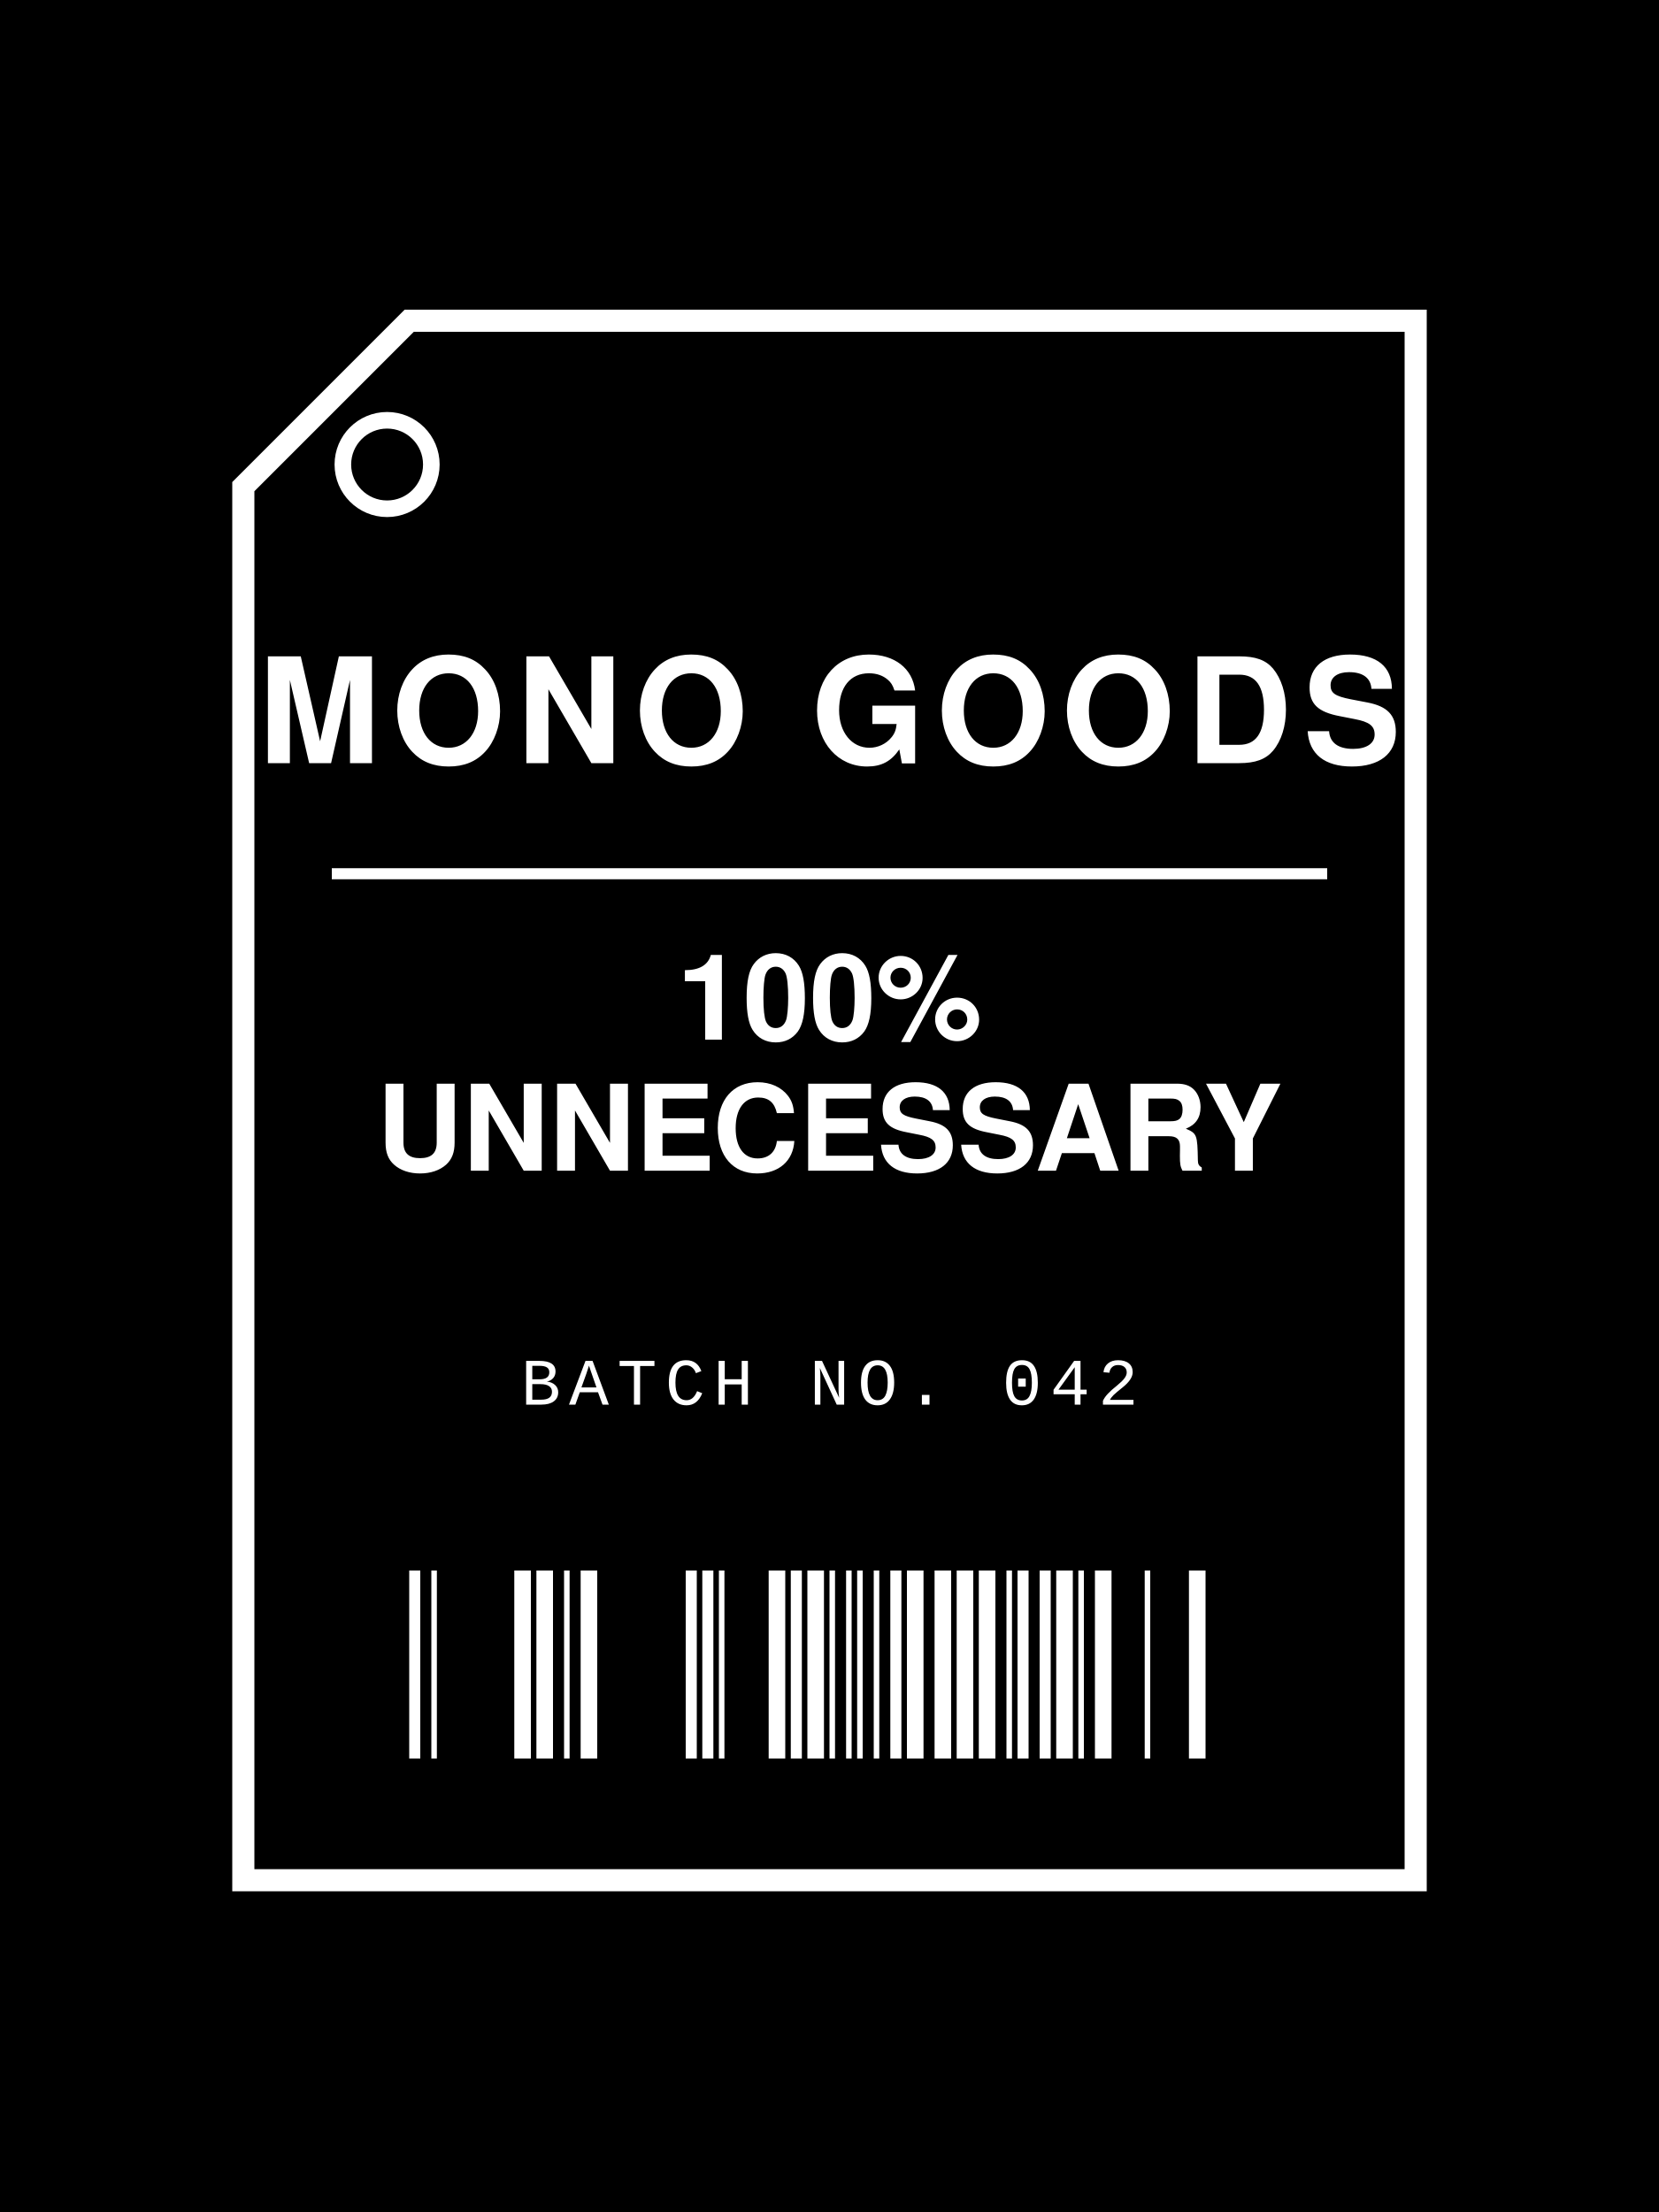
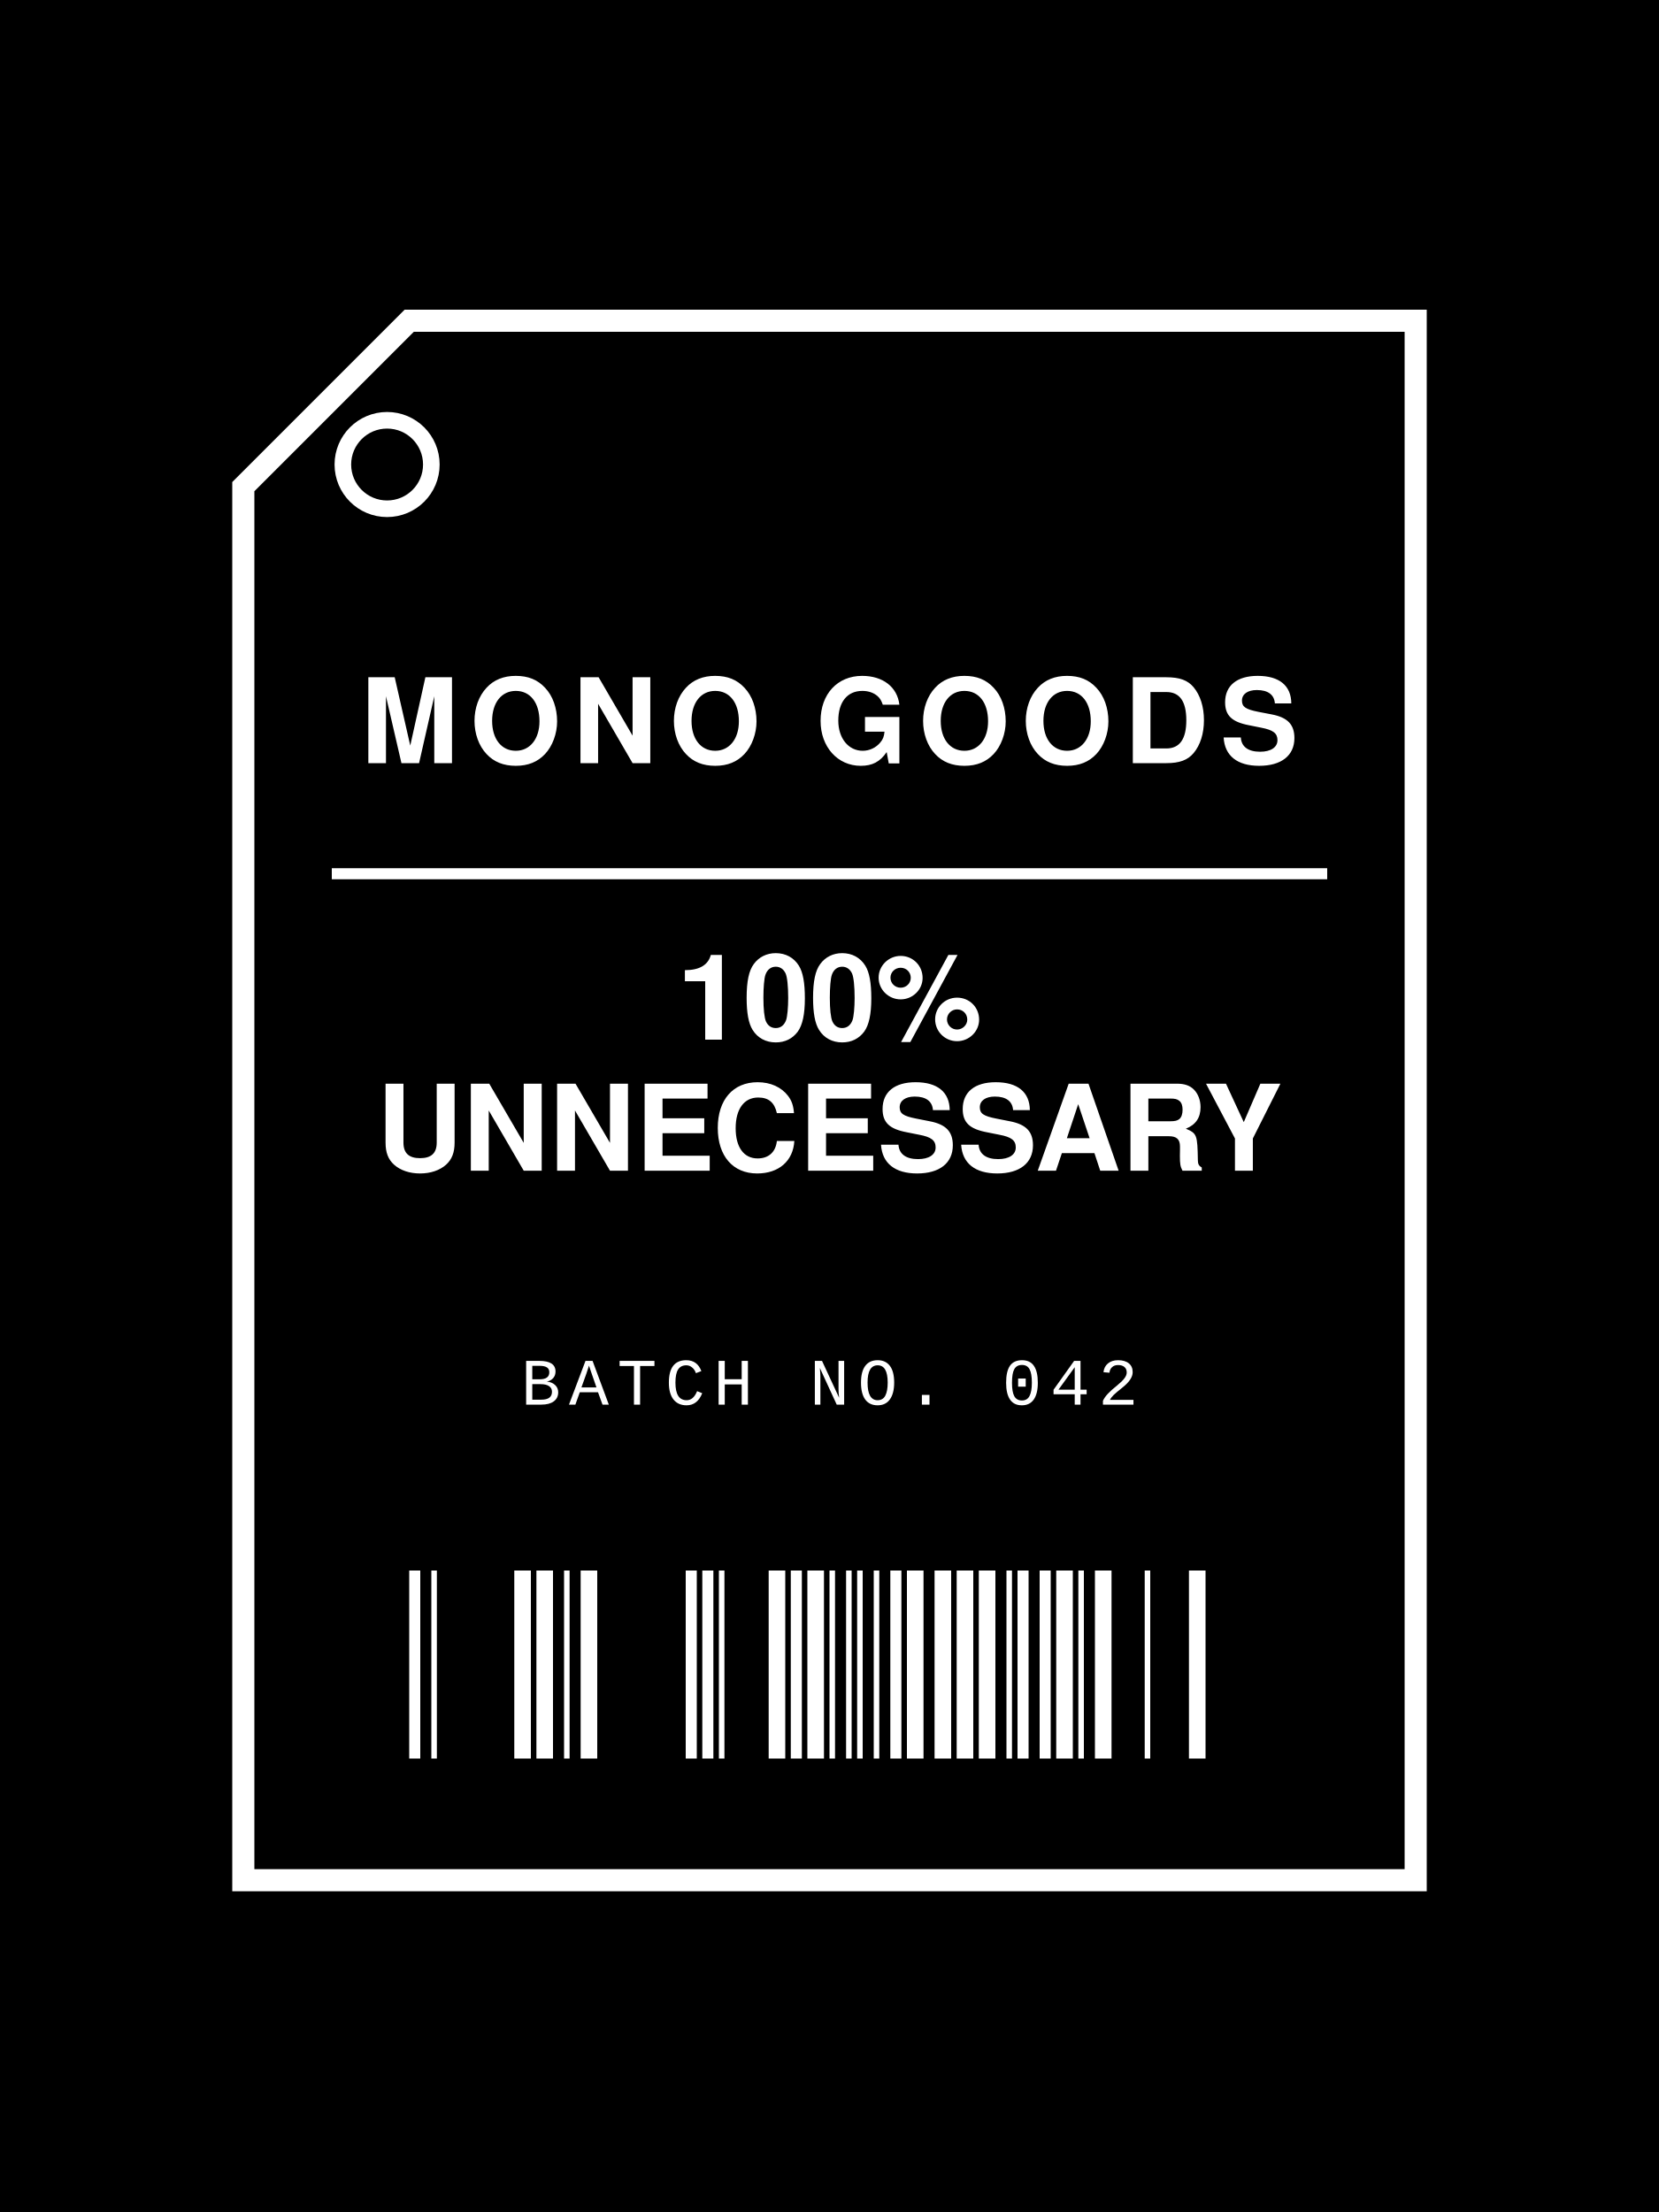
<svg xmlns="http://www.w3.org/2000/svg" viewBox="0 0 300 400" width="300" height="400">
  <rect width="300" height="400" fill="#000000" />
  <path d="M74 58 H256 V340 H44 V88 Z" fill="none" stroke="#FFFFFF" stroke-width="4" />
  <circle cx="70" cy="84" r="8" fill="none" stroke="#FFFFFF" stroke-width="3" />
-   <text x="150" y="138" font-size="26.5" font-weight="900" letter-spacing="2" text-anchor="middle" font-family="Helvetica, Arial, sans-serif" fill="#FFFFFF" textLength="182" lengthAdjust="spacingAndGlyphs">MONO GOODS</text>
+   <text x="150" y="138" font-size="21.3" font-weight="900" letter-spacing="2" text-anchor="middle" font-family="Helvetica, Arial, sans-serif" fill="#FFFFFF">MONO GOODS</text>
  <line x1="60" y1="158" x2="240" y2="158" stroke="#FFFFFF" stroke-width="2" />
  <text x="150" y="188" font-size="21.6" font-weight="700" text-anchor="middle" font-family="Helvetica, Arial, sans-serif" fill="#FFFFFF">100%</text>
  <text x="150" y="211.7" font-size="21.6" font-weight="700" text-anchor="middle" font-family="Helvetica, Arial, sans-serif" fill="#FFFFFF">UNNECESSARY</text>
  <text x="150" y="254" font-size="12" font-weight="400" letter-spacing="1.5" text-anchor="middle" font-family="'Courier New', Courier, monospace" fill="#FFFFFF">BATCH NO. 042</text>
  <g fill="#FFFFFF">
    <rect x="74" y="284" width="2" height="34" />
    <rect x="78" y="284" width="1" height="34" />
    <rect x="93" y="284" width="3" height="34" />
    <rect x="97" y="284" width="3" height="34" />
    <rect x="102" y="284" width="1" height="34" />
    <rect x="105" y="284" width="3" height="34" />
    <rect x="124" y="284" width="2" height="34" />
    <rect x="127" y="284" width="2" height="34" />
    <rect x="130" y="284" width="1" height="34" />
    <rect x="139" y="284" width="3" height="34" />
    <rect x="143" y="284" width="2" height="34" />
    <rect x="146" y="284" width="3" height="34" />
    <rect x="150" y="284" width="1" height="34" />
    <rect x="153" y="284" width="1" height="34" />
    <rect x="155" y="284" width="1" height="34" />
    <rect x="158" y="284" width="1" height="34" />
    <rect x="161" y="284" width="2" height="34" />
    <rect x="164" y="284" width="3" height="34" />
    <rect x="169" y="284" width="3" height="34" />
    <rect x="173" y="284" width="3" height="34" />
    <rect x="177" y="284" width="3" height="34" />
    <rect x="182" y="284" width="1" height="34" />
    <rect x="184" y="284" width="2" height="34" />
    <rect x="188" y="284" width="2" height="34" />
    <rect x="191" y="284" width="3" height="34" />
    <rect x="195" y="284" width="1" height="34" />
    <rect x="198" y="284" width="3" height="34" />
    <rect x="207" y="284" width="1" height="34" />
    <rect x="215" y="284" width="3" height="34" />
  </g>
</svg>
